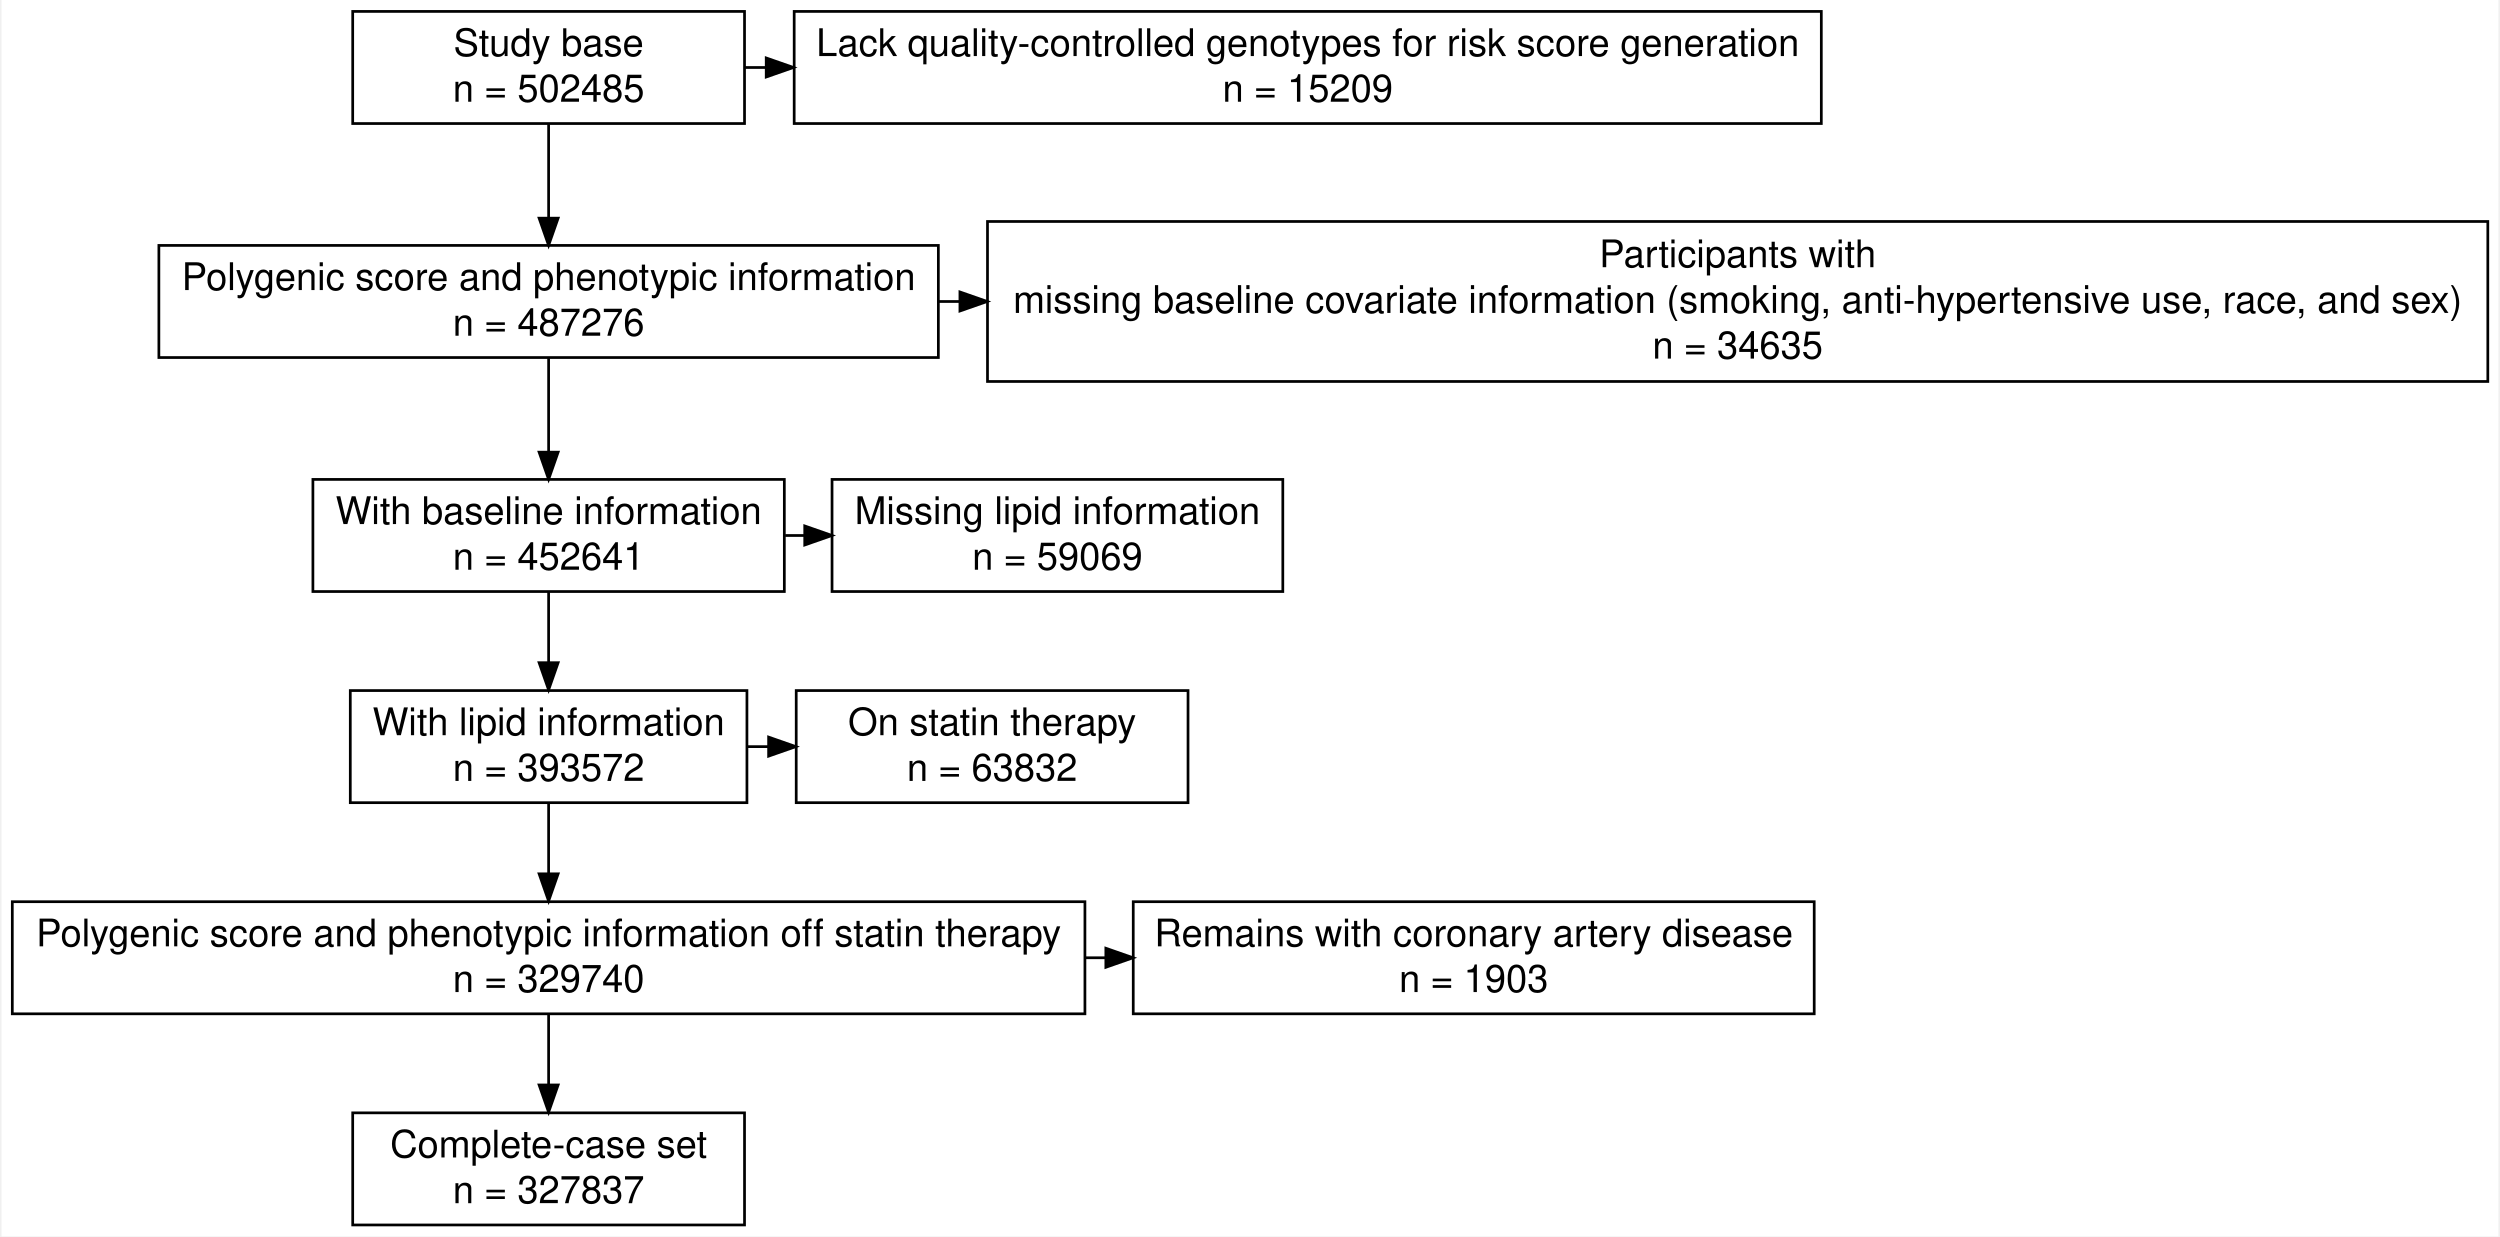
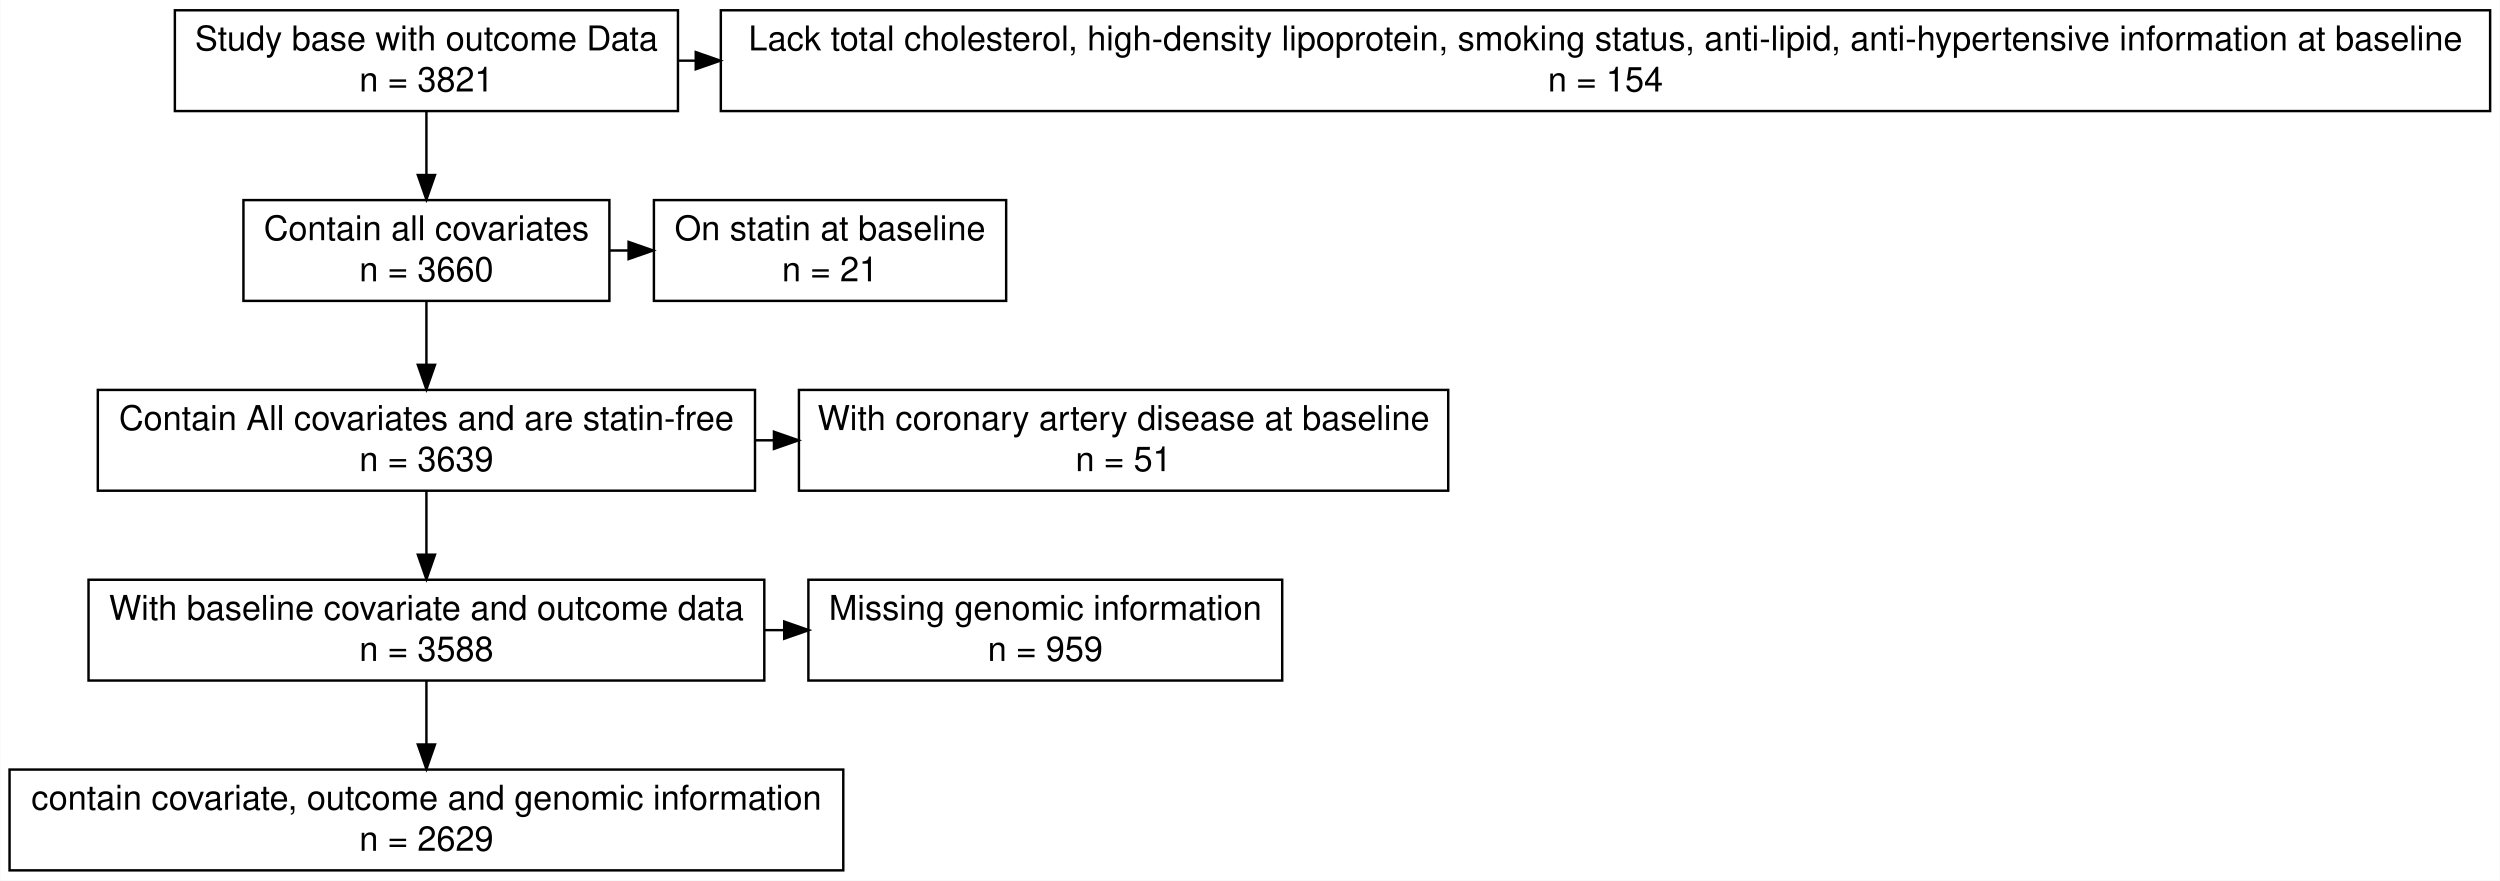
- <svg xmlns="http://www.w3.org/2000/svg" width="918pt" height="454pt" viewBox="0.00 0.00 917.66 454.40">
-   <g id="graph0" class="graph" transform="scale(1 1) rotate(0) translate(4 450.4)">
-     <polygon fill="#ffffff" stroke="transparent" points="-4,4 -4,-450.4 913.655,-450.4 913.655,4 -4,4" />
+ <svg xmlns="http://www.w3.org/2000/svg" width="1022pt" height="360pt" viewBox="0.00 0.00 1021.78 360.00">
+   <g id="graph0" class="graph" transform="scale(1 1) rotate(0) translate(4 356)">
+     <polygon fill="#ffffff" stroke="transparent" points="-4,4 -4,-356 1017.78,-356 1017.78,4 -4,4" />
    <g id="node1" class="node">
-       <polygon fill="none" stroke="#000000" points="269.054,-446.202 125.054,-446.202 125.054,-404.998 269.054,-404.998 269.054,-446.202" />
-       <text text-anchor="middle" x="197.054" y="-429.8" font-family="Helvetica,sans-Serif" font-size="14.00" fill="#000000">Study base</text>
-       <text text-anchor="middle" x="197.054" y="-413" font-family="Helvetica,sans-Serif" font-size="14.00" fill="#000000">n = 502485</text>
+       <polygon fill="none" stroke="#000000" points="273.041,-351.802 67.374,-351.802 67.374,-310.598 273.041,-310.598 273.041,-351.802" />
+       <text text-anchor="middle" x="170.208" y="-335.4" font-family="Helvetica,sans-Serif" font-size="14.00" fill="#000000">Study base with outcome Data</text>
+       <text text-anchor="middle" x="170.208" y="-318.6" font-family="Helvetica,sans-Serif" font-size="14.00" fill="#000000">n = 3821</text>
    </g>
    <g id="node2" class="node">
-       <polygon fill="none" stroke="#000000" points="664.801,-446.202 287.306,-446.202 287.306,-404.998 664.801,-404.998 664.801,-446.202" />
-       <text text-anchor="middle" x="476.054" y="-429.8" font-family="Helvetica,sans-Serif" font-size="14.00" fill="#000000">Lack quality-controlled genotypes for risk score generation</text>
-       <text text-anchor="middle" x="476.054" y="-413" font-family="Helvetica,sans-Serif" font-size="14.00" fill="#000000">n = 15209</text>
+       <polygon fill="none" stroke="#000000" points="1013.853,-351.802 290.562,-351.802 290.562,-310.598 1013.853,-310.598 1013.853,-351.802" />
+       <text text-anchor="middle" x="652.207" y="-335.4" font-family="Helvetica,sans-Serif" font-size="14.00" fill="#000000">Lack total cholesterol, high-density lipoprotein, smoking status, anti-lipid, anti-hypertensive information at baseline </text>
+       <text text-anchor="middle" x="652.207" y="-318.6" font-family="Helvetica,sans-Serif" font-size="14.00" fill="#000000">n = 154</text>
+     </g>
+     <g id="edge5" class="edge">
+       <path fill="none" stroke="#000000" d="M273.291,-331.2C275.596,-331.2 277.901,-331.2 280.207,-331.2" />
+       <polygon fill="#000000" stroke="#000000" points="280.313,-334.7 290.313,-331.2 280.313,-327.7 280.313,-334.7" />
+     </g>
+     <g id="node3" class="node">
+       <polygon fill="none" stroke="#000000" points="245.007,-274.202 95.408,-274.202 95.408,-232.998 245.007,-232.998 245.007,-274.202" />
+       <text text-anchor="middle" x="170.208" y="-257.8" font-family="Helvetica,sans-Serif" font-size="14.00" fill="#000000">Contain all covariates</text>
+       <text text-anchor="middle" x="170.208" y="-241" font-family="Helvetica,sans-Serif" font-size="14.00" fill="#000000">n = 3660</text>
+     </g>
+     <g id="edge1" class="edge">
+       <path fill="none" stroke="#000000" d="M170.208,-310.405C170.208,-302.489 170.208,-293.289 170.208,-284.628" />
+       <polygon fill="#000000" stroke="#000000" points="173.708,-284.453 170.208,-274.453 166.708,-284.453 173.708,-284.453" />
+     </g>
+     <g id="node4" class="node">
+       <polygon fill="none" stroke="#000000" points="407.207,-274.202 263.207,-274.202 263.207,-232.998 407.207,-232.998 407.207,-274.202" />
+       <text text-anchor="middle" x="335.207" y="-257.8" font-family="Helvetica,sans-Serif" font-size="14.00" fill="#000000">On statin at baseline</text>
+       <text text-anchor="middle" x="335.207" y="-241" font-family="Helvetica,sans-Serif" font-size="14.00" fill="#000000">n = 21</text>
    </g>
    <g id="edge6" class="edge">
-       <path fill="none" stroke="#000000" d="M269.256,-425.6C271.755,-425.6 274.254,-425.6 276.753,-425.6" />
-       <polygon fill="#000000" stroke="#000000" points="277.028,-429.1 287.028,-425.6 277.028,-422.1 277.028,-429.1" />
+       <path fill="none" stroke="#000000" d="M245.295,-253.6C247.765,-253.6 250.234,-253.6 252.704,-253.6" />
+       <polygon fill="#000000" stroke="#000000" points="252.856,-257.1 262.856,-253.6 252.856,-250.1 252.856,-257.1" />
    </g>
-     <g id="node3" class="node">
-       <polygon fill="none" stroke="#000000" points="340.292,-360.202 53.816,-360.202 53.816,-318.998 340.292,-318.998 340.292,-360.202" />
-       <text text-anchor="middle" x="197.054" y="-343.8" font-family="Helvetica,sans-Serif" font-size="14.00" fill="#000000">Polygenic score and phenotypic information</text>
-       <text text-anchor="middle" x="197.054" y="-327" font-family="Helvetica,sans-Serif" font-size="14.00" fill="#000000">n = 487276</text>
+     <g id="node5" class="node">
+       <polygon fill="none" stroke="#000000" points="304.536,-196.602 35.879,-196.602 35.879,-155.398 304.536,-155.398 304.536,-196.602" />
+       <text text-anchor="middle" x="170.208" y="-180.2" font-family="Helvetica,sans-Serif" font-size="14.00" fill="#000000">Contain All covariates and are statin-free</text>
+       <text text-anchor="middle" x="170.208" y="-163.4" font-family="Helvetica,sans-Serif" font-size="14.00" fill="#000000">n = 3639</text>
    </g>
-     <g id="edge1" class="edge">
-       <path fill="none" stroke="#000000" d="M197.054,-404.782C197.054,-394.43 197.054,-381.715 197.054,-370.273" />
-       <polygon fill="#000000" stroke="#000000" points="200.554,-370.226 197.054,-360.226 193.554,-370.226 200.554,-370.226" />
+     <g id="edge2" class="edge">
+       <path fill="none" stroke="#000000" d="M170.208,-232.805C170.208,-224.889 170.208,-215.689 170.208,-207.028" />
+       <polygon fill="#000000" stroke="#000000" points="173.708,-206.853 170.208,-196.853 166.708,-206.853 173.708,-206.853" />
    </g>
-     <g id="node4" class="node">
-       <polygon fill="none" stroke="#000000" points="909.757,-369.001 358.351,-369.001 358.351,-310.199 909.757,-310.199 909.757,-369.001" />
-       <text text-anchor="middle" x="634.054" y="-352.2" font-family="Helvetica,sans-Serif" font-size="14.00" fill="#000000">Participants with</text>
-       <text text-anchor="middle" x="634.054" y="-335.4" font-family="Helvetica,sans-Serif" font-size="14.00" fill="#000000">missing baseline covariate information (smoking, anti-hypertensive use, race, and sex)</text>
-       <text text-anchor="middle" x="634.054" y="-318.6" font-family="Helvetica,sans-Serif" font-size="14.00" fill="#000000">n = 34635</text>
+     <g id="node6" class="node">
+       <polygon fill="none" stroke="#000000" points="587.92,-196.602 322.495,-196.602 322.495,-155.398 587.92,-155.398 587.92,-196.602" />
+       <text text-anchor="middle" x="455.207" y="-180.2" font-family="Helvetica,sans-Serif" font-size="14.00" fill="#000000">With coronary artery disease at baseline</text>
+       <text text-anchor="middle" x="455.207" y="-163.4" font-family="Helvetica,sans-Serif" font-size="14.00" fill="#000000">n = 51</text>
    </g>
    <g id="edge7" class="edge">
-       <path fill="none" stroke="#000000" d="M340.445,-339.6C342.944,-339.6 345.444,-339.6 347.944,-339.6" />
-       <polygon fill="#000000" stroke="#000000" points="348.222,-343.1 358.222,-339.6 348.222,-336.1 348.222,-343.1" />
+       <path fill="none" stroke="#000000" d="M304.636,-176C307.118,-176 309.599,-176 312.08,-176" />
+       <polygon fill="#000000" stroke="#000000" points="312.281,-179.5 322.281,-176 312.281,-172.5 312.281,-179.5" />
    </g>
-     <g id="node5" class="node">
-       <polygon fill="none" stroke="#000000" points="283.684,-274.202 110.424,-274.202 110.424,-232.998 283.684,-232.998 283.684,-274.202" />
-       <text text-anchor="middle" x="197.054" y="-257.8" font-family="Helvetica,sans-Serif" font-size="14.00" fill="#000000">With baseline information</text>
-       <text text-anchor="middle" x="197.054" y="-241" font-family="Helvetica,sans-Serif" font-size="14.00" fill="#000000">n = 452641</text>
+     <g id="node7" class="node">
+       <polygon fill="none" stroke="#000000" points="308.337,-119.002 32.078,-119.002 32.078,-77.798 308.337,-77.798 308.337,-119.002" />
+       <text text-anchor="middle" x="170.208" y="-102.6" font-family="Helvetica,sans-Serif" font-size="14.00" fill="#000000">With baseline covariate and outcome data</text>
+       <text text-anchor="middle" x="170.208" y="-85.8" font-family="Helvetica,sans-Serif" font-size="14.00" fill="#000000">n = 3588</text>
    </g>
-     <g id="edge2" class="edge">
-       <path fill="none" stroke="#000000" d="M197.054,-318.782C197.054,-308.43 197.054,-295.715 197.054,-284.273" />
-       <polygon fill="#000000" stroke="#000000" points="200.554,-284.226 197.054,-274.226 193.554,-284.226 200.554,-284.226" />
+     <g id="edge3" class="edge">
+       <path fill="none" stroke="#000000" d="M170.208,-155.205C170.208,-147.289 170.208,-138.089 170.208,-129.428" />
+       <polygon fill="#000000" stroke="#000000" points="173.708,-129.253 170.208,-119.253 166.708,-129.253 173.708,-129.253" />
    </g>
-     <g id="node6" class="node">
-       <polygon fill="none" stroke="#000000" points="466.888,-274.202 301.22,-274.202 301.22,-232.998 466.888,-232.998 466.888,-274.202" />
-       <text text-anchor="middle" x="384.054" y="-257.8" font-family="Helvetica,sans-Serif" font-size="14.00" fill="#000000">Missing lipid information</text>
-       <text text-anchor="middle" x="384.054" y="-241" font-family="Helvetica,sans-Serif" font-size="14.00" fill="#000000">n = 59069</text>
+     <g id="node8" class="node">
+       <polygon fill="none" stroke="#000000" points="520.054,-119.002 326.361,-119.002 326.361,-77.798 520.054,-77.798 520.054,-119.002" />
+       <text text-anchor="middle" x="423.207" y="-102.6" font-family="Helvetica,sans-Serif" font-size="14.00" fill="#000000">Missing genomic information</text>
+       <text text-anchor="middle" x="423.207" y="-85.8" font-family="Helvetica,sans-Serif" font-size="14.00" fill="#000000">n = 959</text>
    </g>
    <g id="edge8" class="edge">
-       <path fill="none" stroke="#000000" d="M283.98,-253.6C286.309,-253.6 288.638,-253.6 290.967,-253.6" />
-       <polygon fill="#000000" stroke="#000000" points="291.18,-257.1 301.18,-253.6 291.18,-250.1 291.18,-257.1" />
-     </g>
-     <g id="node7" class="node">
-       <polygon fill="none" stroke="#000000" points="269.943,-196.602 124.165,-196.602 124.165,-155.398 269.943,-155.398 269.943,-196.602" />
-       <text text-anchor="middle" x="197.054" y="-180.2" font-family="Helvetica,sans-Serif" font-size="14.00" fill="#000000">With lipid information</text>
-       <text text-anchor="middle" x="197.054" y="-163.4" font-family="Helvetica,sans-Serif" font-size="14.00" fill="#000000">n = 393572</text>
-     </g>
-     <g id="edge3" class="edge">
-       <path fill="none" stroke="#000000" d="M197.054,-232.805C197.054,-224.889 197.054,-215.689 197.054,-207.028" />
-       <polygon fill="#000000" stroke="#000000" points="200.554,-206.853 197.054,-196.853 193.554,-206.853 200.554,-206.853" />
-     </g>
-     <g id="node8" class="node">
-       <polygon fill="none" stroke="#000000" points="432.054,-196.602 288.054,-196.602 288.054,-155.398 432.054,-155.398 432.054,-196.602" />
-       <text text-anchor="middle" x="360.054" y="-180.2" font-family="Helvetica,sans-Serif" font-size="14.00" fill="#000000">On statin therapy</text>
-       <text text-anchor="middle" x="360.054" y="-163.4" font-family="Helvetica,sans-Serif" font-size="14.00" fill="#000000">n = 63832</text>
-     </g>
-     <g id="edge9" class="edge">
-       <path fill="none" stroke="#000000" d="M269.958,-176C272.576,-176 275.193,-176 277.811,-176" />
-       <polygon fill="#000000" stroke="#000000" points="277.907,-179.5 287.907,-176 277.907,-172.5 277.907,-179.5" />
+       <path fill="none" stroke="#000000" d="M308.567,-98.4C311.179,-98.4 313.791,-98.4 316.404,-98.4" />
+       <polygon fill="#000000" stroke="#000000" points="316.479,-101.9 326.479,-98.4 316.479,-94.9 316.479,-101.9" />
    </g>
    <g id="node9" class="node">
-       <polygon fill="none" stroke="#000000" points="394.162,-119.002 -.054,-119.002 -.054,-77.798 394.162,-77.798 394.162,-119.002" />
-       <text text-anchor="middle" x="197.054" y="-102.6" font-family="Helvetica,sans-Serif" font-size="14.00" fill="#000000">Polygenic score and phenotypic information off statin therapy</text>
-       <text text-anchor="middle" x="197.054" y="-85.8" font-family="Helvetica,sans-Serif" font-size="14.00" fill="#000000">n = 329740</text>
+       <polygon fill="none" stroke="#000000" points="340.623,-41.402 -.208,-41.402 -.208,-.198 340.623,-.198 340.623,-41.402" />
+       <text text-anchor="middle" x="170.208" y="-25" font-family="Helvetica,sans-Serif" font-size="14.00" fill="#000000">contain covariate, outcome and genomic information</text>
+       <text text-anchor="middle" x="170.208" y="-8.2" font-family="Helvetica,sans-Serif" font-size="14.00" fill="#000000">n = 2629</text>
    </g>
    <g id="edge4" class="edge">
-       <path fill="none" stroke="#000000" d="M197.054,-155.205C197.054,-147.289 197.054,-138.089 197.054,-129.428" />
-       <polygon fill="#000000" stroke="#000000" points="200.554,-129.253 197.054,-119.253 193.554,-129.253 200.554,-129.253" />
-     </g>
-     <g id="node10" class="node">
-       <polygon fill="none" stroke="#000000" points="662.19,-119.002 411.918,-119.002 411.918,-77.798 662.19,-77.798 662.19,-119.002" />
-       <text text-anchor="middle" x="537.054" y="-102.6" font-family="Helvetica,sans-Serif" font-size="14.00" fill="#000000">Remains with coronary artery disease</text>
-       <text text-anchor="middle" x="537.054" y="-85.8" font-family="Helvetica,sans-Serif" font-size="14.00" fill="#000000">n = 1903</text>
-     </g>
-     <g id="edge10" class="edge">
-       <path fill="none" stroke="#000000" d="M394.281,-98.4C396.751,-98.4 399.221,-98.4 401.692,-98.4" />
-       <polygon fill="#000000" stroke="#000000" points="401.848,-101.9 411.848,-98.4 401.848,-94.9 401.848,-101.9" />
-     </g>
-     <g id="node11" class="node">
-       <polygon fill="none" stroke="#000000" points="269.054,-41.402 125.054,-41.402 125.054,-.198 269.054,-.198 269.054,-41.402" />
-       <text text-anchor="middle" x="197.054" y="-25" font-family="Helvetica,sans-Serif" font-size="14.00" fill="#000000">Complete-case set</text>
-       <text text-anchor="middle" x="197.054" y="-8.2" font-family="Helvetica,sans-Serif" font-size="14.00" fill="#000000">n = 327837</text>
-     </g>
-     <g id="edge5" class="edge">
-       <path fill="none" stroke="#000000" d="M197.054,-77.605C197.054,-69.689 197.054,-60.489 197.054,-51.828" />
-       <polygon fill="#000000" stroke="#000000" points="200.554,-51.653 197.054,-41.653 193.554,-51.653 200.554,-51.653" />
+       <path fill="none" stroke="#000000" d="M170.208,-77.605C170.208,-69.689 170.208,-60.489 170.208,-51.828" />
+       <polygon fill="#000000" stroke="#000000" points="173.708,-51.653 170.208,-41.653 166.708,-51.653 173.708,-51.653" />
    </g>
  </g>
</svg>
